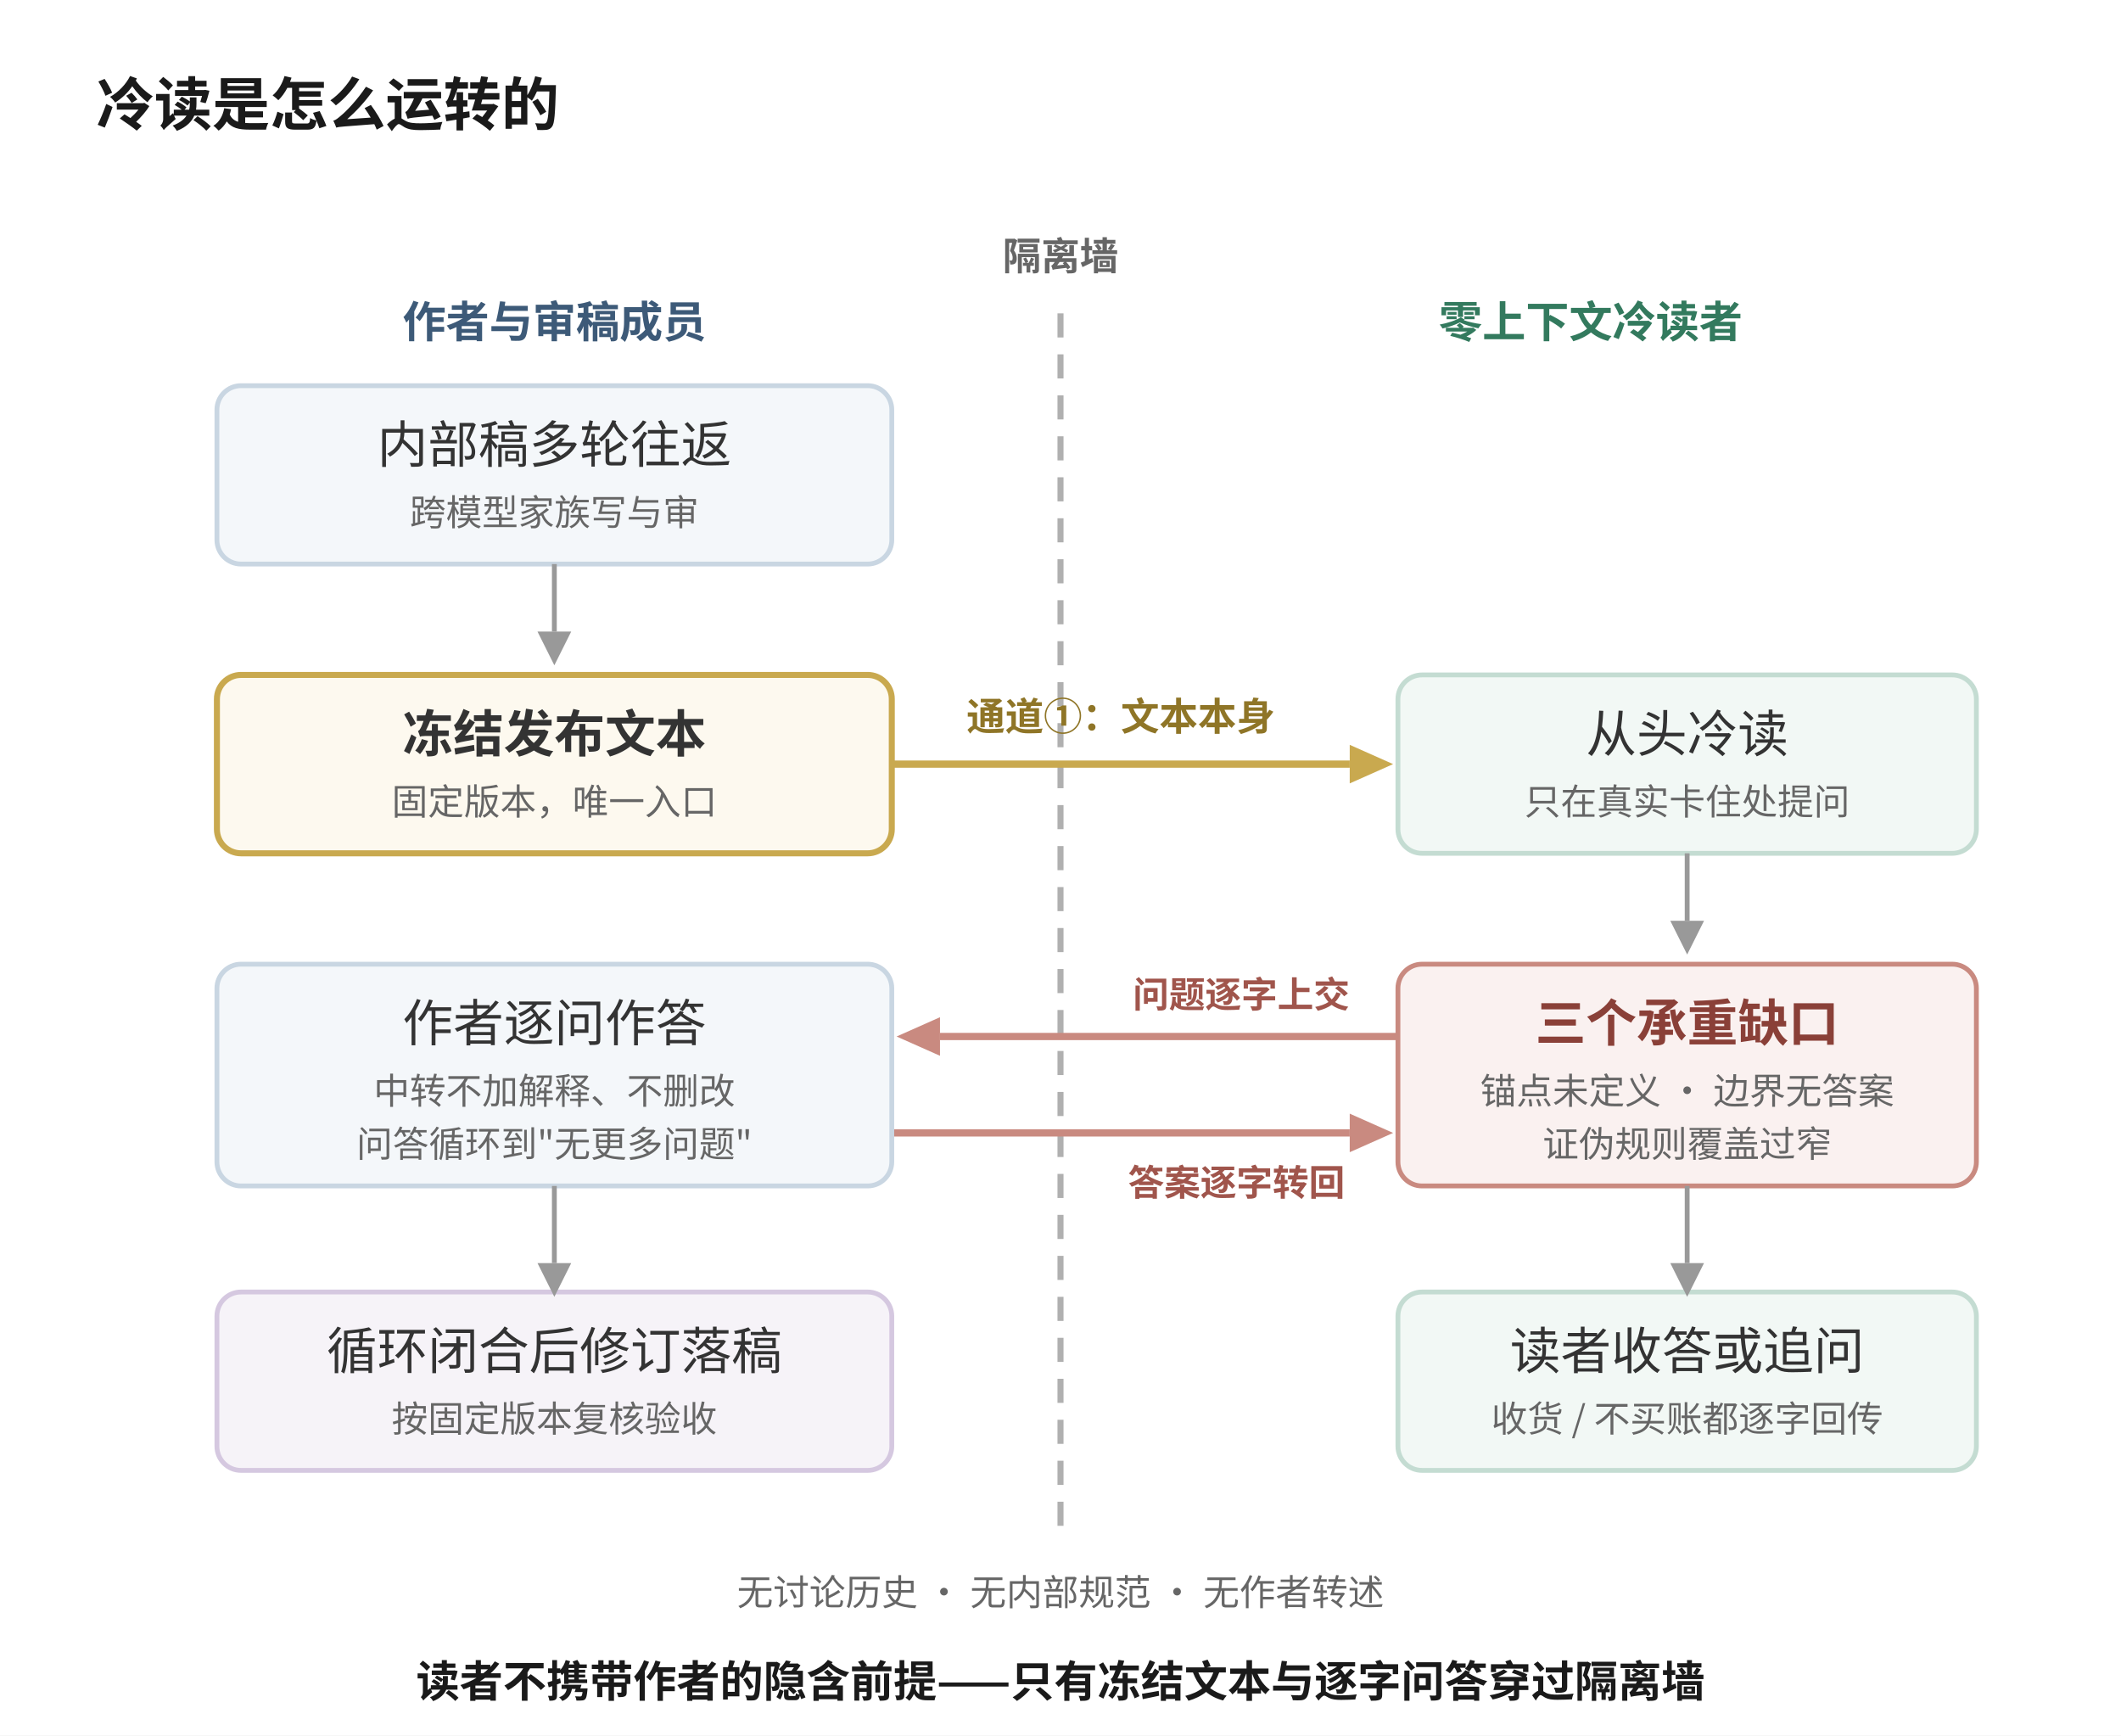
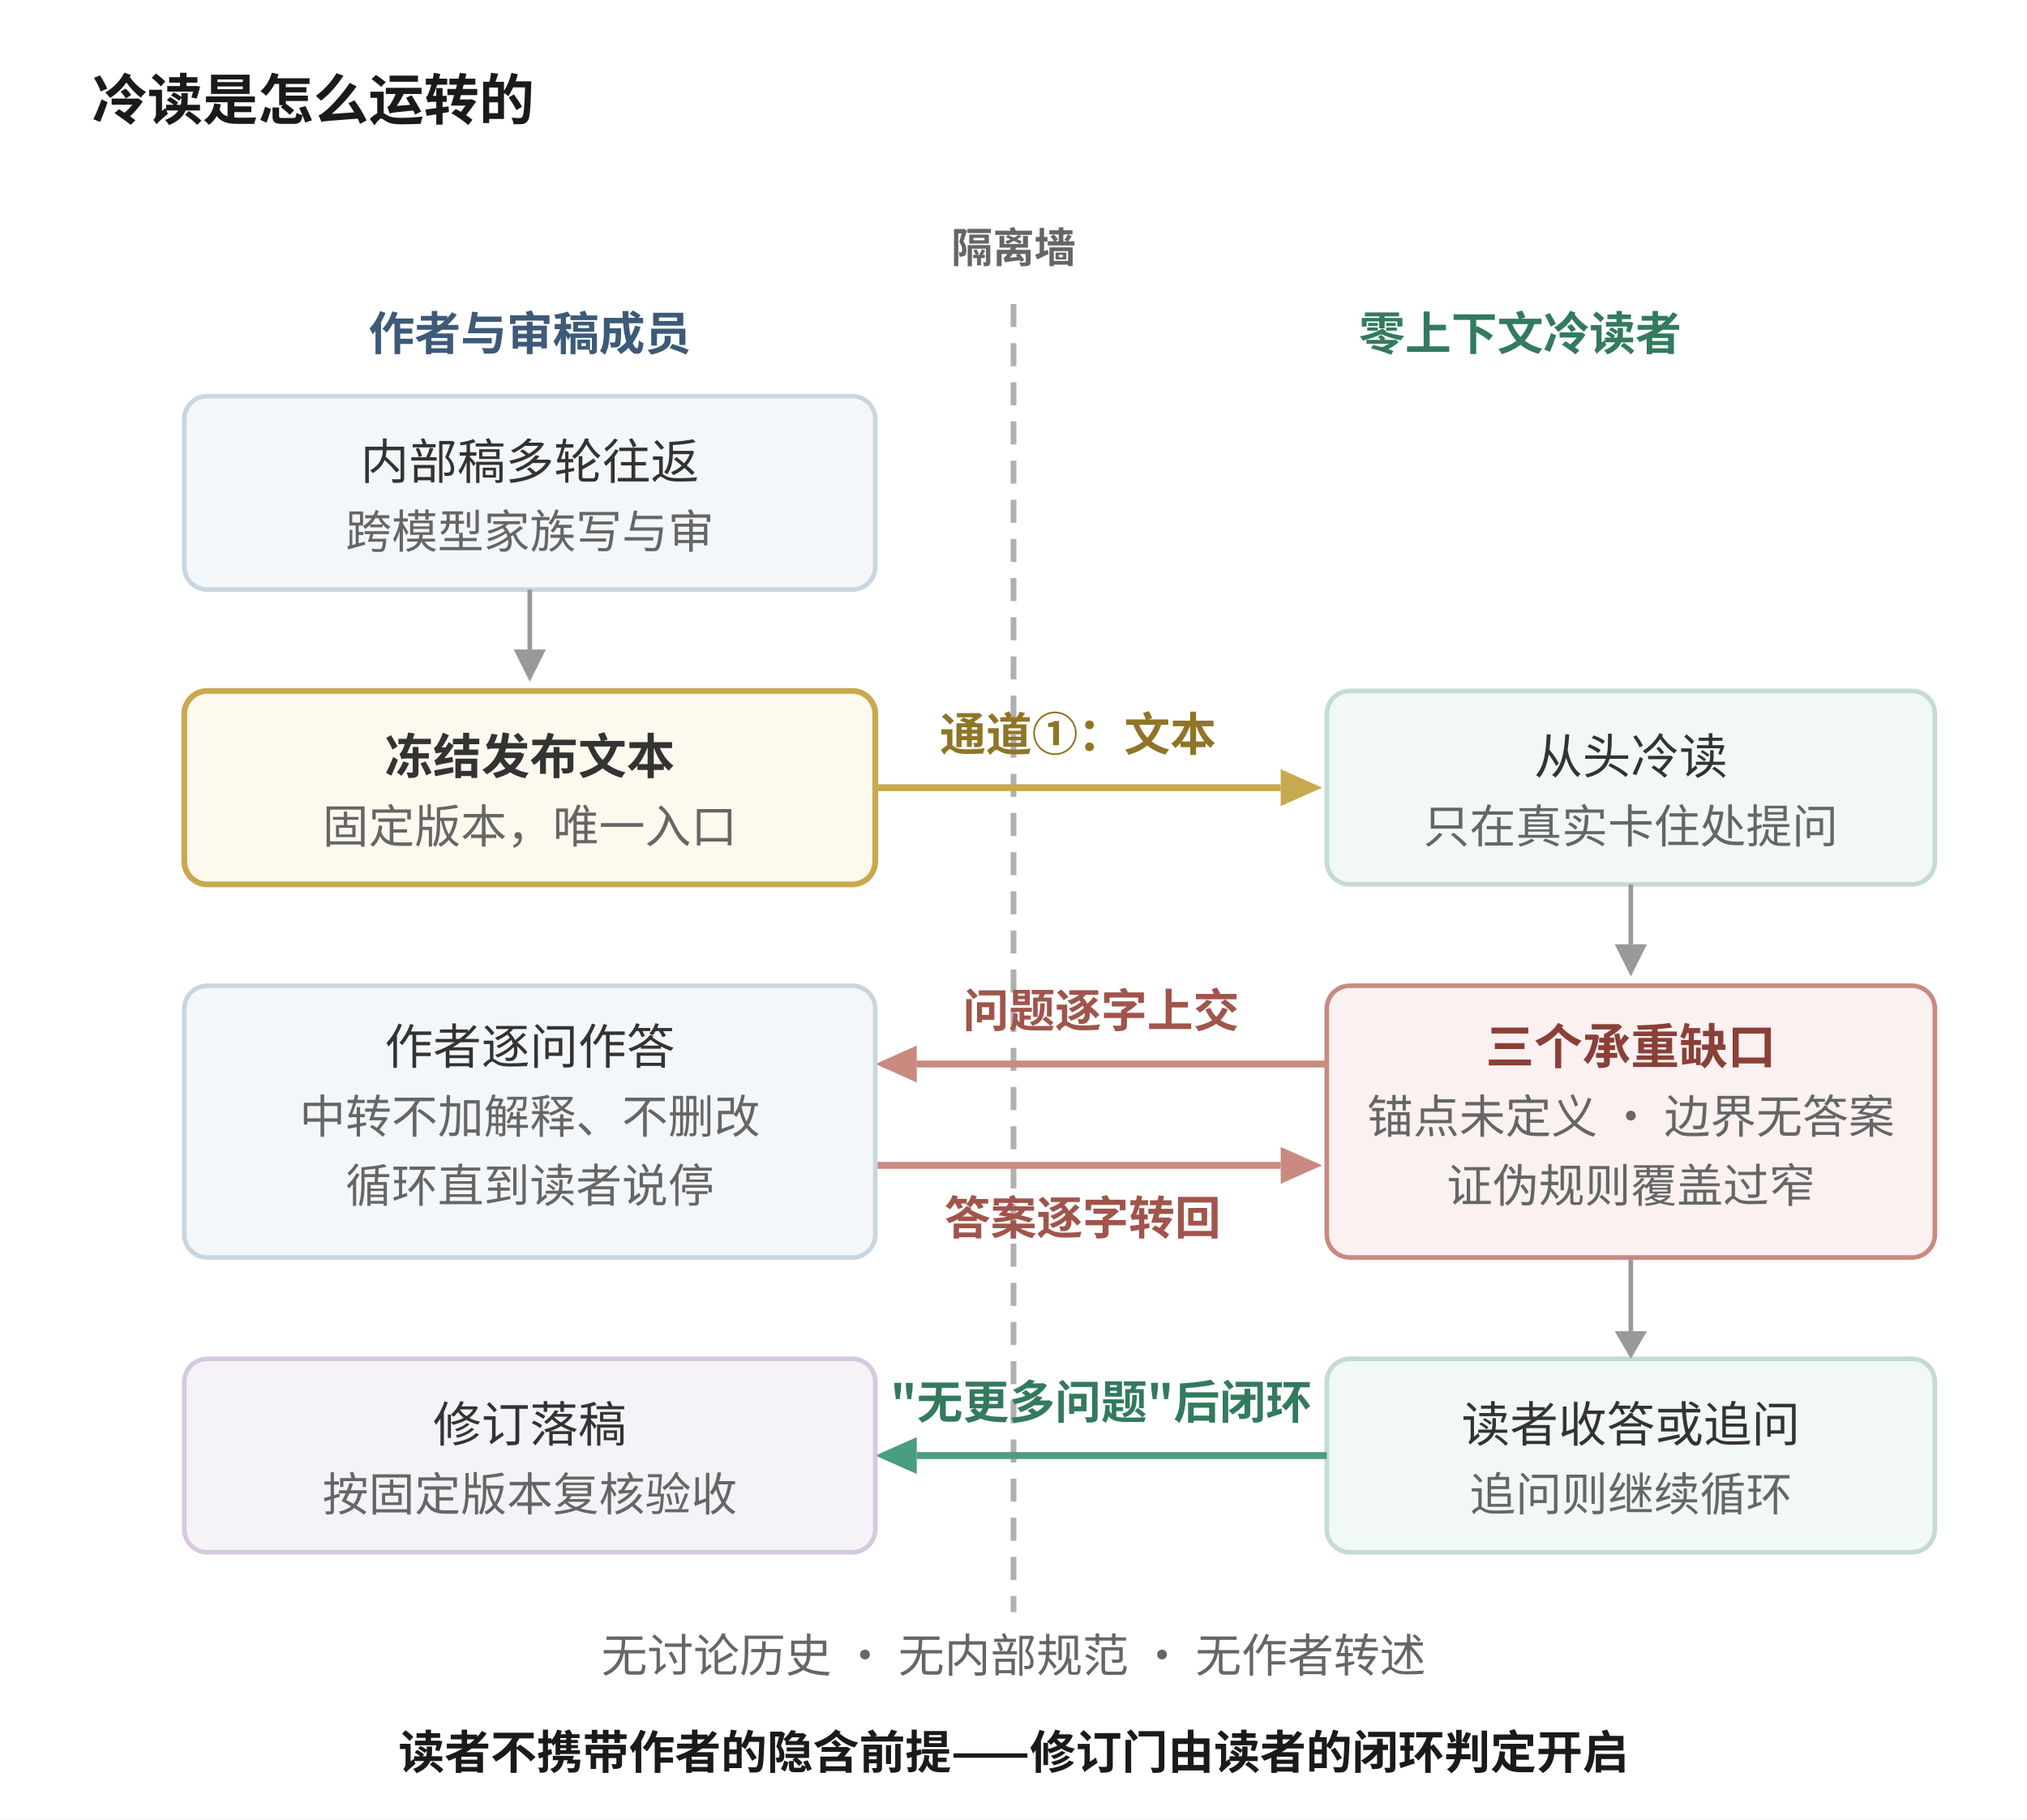
- <svg xmlns="http://www.w3.org/2000/svg" width="880" height="720" viewBox="0 0 880 720" font-family="PingFang SC, Noto Sans CJK SC, Helvetica Neue, sans-serif">
-   <rect width="880" height="720" fill="#ffffff" />
+ <svg xmlns="http://www.w3.org/2000/svg" width="880" height="790" viewBox="0 0 880 790" font-family="PingFang SC, Noto Sans CJK SC, Helvetica Neue, sans-serif">
+   <rect width="880" height="790" fill="#ffffff" />
  <text x="40" y="52" font-size="24" font-weight="600" fill="#1a1a1a">冷读是怎么运转的</text>
-   <line x1="440" y1="130" x2="440" y2="640" stroke="#b0b0b0" stroke-width="2.5" stroke-dasharray="10 7" />
-   <text x="440" y="112" font-size="16" font-weight="600" fill="#666666" text-anchor="middle">隔离墙</text>
-   <text x="440" y="666" font-size="15" fill="#666666" text-anchor="middle">无讨论历史 · 无内部规范 · 无作者转述</text>
-   <text x="230" y="140" font-size="18" font-weight="600" fill="#3d5a78" text-anchor="middle">作者与审稿成员</text>
-   <text x="660" y="140" font-size="18" font-weight="600" fill="#337a5e" text-anchor="middle">零上下文冷读者</text>
-   <rect x="90" y="160" width="280" height="74" rx="10" fill="#f4f7fa" stroke="#c9d6e2" stroke-width="2" />
-   <text x="230" y="192" font-size="21" fill="#333333" text-anchor="middle">内部稿多轮往返</text>
-   <text x="230" y="218" font-size="15" fill="#666666" text-anchor="middle">跨模型家族写与审</text>
-   <line x1="230" y1="234" x2="230" y2="262" stroke="#999999" stroke-width="2" />
-   <polygon points="223,262 230,276 237,262" fill="#999999" />
-   <rect x="90" y="280" width="280" height="74" rx="10" fill="#fdf9ef" stroke="#c9a94f" stroke-width="2.5" />
-   <text x="230" y="312" font-size="21" font-weight="600" fill="#333333" text-anchor="middle">冻结发布文本</text>
-   <text x="230" y="338" font-size="15" fill="#666666" text-anchor="middle">固定版本，唯一入口</text>
-   <line x1="370" y1="317" x2="560" y2="317" stroke="#c9a94f" stroke-width="3" />
-   <polygon points="560,309 578,317 560,325" fill="#c9a94f" />
-   <text x="465" y="303" font-size="16" font-weight="600" fill="#8f7527" text-anchor="middle">通道①：文本本身</text>
-   <rect x="580" y="280" width="240" height="74" rx="10" fill="#f2f8f5" stroke="#c4dcd2" stroke-width="2" />
-   <text x="700" y="312" font-size="21" fill="#333333" text-anchor="middle">从头冷读</text>
-   <text x="700" y="338" font-size="15" fill="#666666" text-anchor="middle">只在真实卡住处提问</text>
-   <line x1="700" y1="354" x2="700" y2="382" stroke="#999999" stroke-width="2" />
-   <polygon points="693,382 700,396 707,382" fill="#999999" />
-   <rect x="580" y="400" width="240" height="92" rx="10" fill="#faf1f0" stroke="#c98a80" stroke-width="2" />
-   <text x="700" y="432" font-size="21" font-weight="600" fill="#8a4038" text-anchor="middle">三个承重缺口</text>
-   <text x="700" y="458" font-size="15" fill="#666666" text-anchor="middle">锚点未定义 · 边界无答案</text>
-   <text x="700" y="480" font-size="15" fill="#666666" text-anchor="middle">证伪规则覆盖过窄</text>
-   <line x1="580" y1="430" x2="390" y2="430" stroke="#c98a80" stroke-width="3" />
-   <polygon points="390,422 372,430 390,438" fill="#c98a80" />
-   <text x="470" y="418" font-size="15" font-weight="600" fill="#a0554c">问题逐字上交</text>
-   <line x1="370" y1="470" x2="560" y2="470" stroke="#c98a80" stroke-width="3" />
-   <polygon points="560,462 578,470 560,478" fill="#c98a80" />
-   <text x="468" y="496" font-size="15" font-weight="600" fill="#a0554c">答案逐字转回</text>
-   <rect x="90" y="400" width="280" height="92" rx="10" fill="#f4f7fa" stroke="#c9d6e2" stroke-width="2" />
-   <text x="230" y="432" font-size="21" fill="#333333" text-anchor="middle">作者逐问作答</text>
-   <text x="230" y="458" font-size="15" fill="#666666" text-anchor="middle">中转不加解释、不删改</text>
-   <text x="230" y="480" font-size="15" fill="#666666" text-anchor="middle">问答循环到"无更多问题"</text>
-   <rect x="580" y="536" width="240" height="74" rx="10" fill="#f2f8f5" stroke="#c4dcd2" stroke-width="2" />
-   <text x="700" y="568" font-size="21" fill="#333333" text-anchor="middle">读者收答或追问</text>
-   <text x="700" y="594" font-size="15" fill="#666666" text-anchor="middle">收货 / 不买账都逐字回传</text>
-   <line x1="700" y1="492" x2="700" y2="524" stroke="#999999" stroke-width="2" />
-   <polygon points="693,524 700,538 707,524" fill="#999999" />
-   <rect x="90" y="536" width="280" height="74" rx="10" fill="#f6f3f8" stroke="#d5c8e0" stroke-width="2" />
-   <text x="230" y="568" font-size="21" fill="#333333" text-anchor="middle">循环闭合后修订落稿</text>
-   <text x="230" y="594" font-size="15" fill="#666666" text-anchor="middle">按固定版本复核验收</text>
-   <line x1="230" y1="492" x2="230" y2="524" stroke="#999999" stroke-width="2" />
-   <polygon points="223,524 230,538 237,524" fill="#999999" />
-   <text x="440" y="704" font-size="18" font-weight="600" fill="#1a1a1a" text-anchor="middle">读者不携带作者的隐含前提——只有冻结文本与逐字问答穿过隔离墙</text>
+   <line x1="440" y1="132" x2="440" y2="700" stroke="#b0b0b0" stroke-width="2.5" stroke-dasharray="10 7" />
+   <text x="440" y="114" font-size="18" font-weight="600" fill="#666666" text-anchor="middle">隔离墙</text>
+   <text x="440" y="726" font-size="20" fill="#666666" text-anchor="middle">无讨论历史 · 无内部规范 · 无作者转述</text>
+   <text x="230" y="152" font-size="20" font-weight="600" fill="#3d5a78" text-anchor="middle">作者与审稿成员</text>
+   <text x="660" y="152" font-size="20" font-weight="600" fill="#337a5e" text-anchor="middle">零上下文冷读者</text>
+   <rect x="80" y="172" width="300" height="84" rx="10" fill="#f4f7fa" stroke="#c9d6e2" stroke-width="2" />
+   <text x="230" y="208" font-size="21" fill="#333333" text-anchor="middle">内部稿多轮往返</text>
+   <text x="230" y="238" font-size="20" fill="#666666" text-anchor="middle">跨模型家族写与审</text>
+   <line x1="230" y1="256" x2="230" y2="282" stroke="#999999" stroke-width="2" />
+   <polygon points="223,282 230,296 237,282" fill="#999999" />
+   <rect x="80" y="300" width="300" height="84" rx="10" fill="#fdf9ef" stroke="#c9a94f" stroke-width="2.5" />
+   <text x="230" y="336" font-size="21" font-weight="600" fill="#333333" text-anchor="middle">冻结发布文本</text>
+   <text x="230" y="366" font-size="20" fill="#666666" text-anchor="middle">固定版本，唯一入口</text>
+   <line x1="380" y1="342" x2="556" y2="342" stroke="#c9a94f" stroke-width="3" />
+   <polygon points="556,334 574,342 556,350" fill="#c9a94f" />
+   <text x="468" y="326" font-size="20" font-weight="600" fill="#8f7527" text-anchor="middle">通道①：文本</text>
+   <rect x="576" y="300" width="264" height="84" rx="10" fill="#f2f8f5" stroke="#c4dcd2" stroke-width="2" />
+   <text x="708" y="336" font-size="21" fill="#333333" text-anchor="middle">从头冷读</text>
+   <text x="708" y="366" font-size="20" fill="#666666" text-anchor="middle">只在真实卡住处提问</text>
+   <line x1="708" y1="384" x2="708" y2="410" stroke="#999999" stroke-width="2" />
+   <polygon points="701,410 708,424 715,410" fill="#999999" />
+   <rect x="576" y="428" width="264" height="118" rx="10" fill="#faf1f0" stroke="#c98a80" stroke-width="2" />
+   <text x="708" y="462" font-size="21" font-weight="600" fill="#8a4038" text-anchor="middle">三个承重缺口</text>
+   <text x="708" y="492" font-size="20" fill="#666666" text-anchor="middle">锚点未定义 · 边界无答案</text>
+   <text x="708" y="522" font-size="20" fill="#666666" text-anchor="middle">证伪规则覆盖过窄</text>
+   <line x1="576" y1="462" x2="398" y2="462" stroke="#c98a80" stroke-width="3" />
+   <polygon points="398,454 380,462 398,470" fill="#c98a80" />
+   <text x="478" y="446" font-size="20" font-weight="600" fill="#a0554c" text-anchor="middle">问题逐字上交</text>
+   <line x1="380" y1="506" x2="556" y2="506" stroke="#c98a80" stroke-width="3" />
+   <polygon points="556,498 574,506 556,514" fill="#c98a80" />
+   <text x="470" y="536" font-size="20" font-weight="600" fill="#a0554c" text-anchor="middle">答案逐字转回</text>
+   <rect x="80" y="428" width="300" height="118" rx="10" fill="#f4f7fa" stroke="#c9d6e2" stroke-width="2" />
+   <text x="230" y="462" font-size="21" fill="#333333" text-anchor="middle">作者逐问作答</text>
+   <text x="230" y="492" font-size="20" fill="#666666" text-anchor="middle">中转不加解释、不删改</text>
+   <text x="230" y="522" font-size="20" fill="#666666" text-anchor="middle">循环直到读者说停</text>
+   <rect x="576" y="590" width="264" height="84" rx="10" fill="#f2f8f5" stroke="#c4dcd2" stroke-width="2" />
+   <text x="708" y="626" font-size="21" fill="#333333" text-anchor="middle">读者收答或追问</text>
+   <text x="708" y="656" font-size="20" fill="#666666" text-anchor="middle">追问则继续循环</text>
+   <line x1="708" y1="546" x2="708" y2="578" stroke="#999999" stroke-width="2" />
+   <polygon points="701,578 708,590 715,578" fill="#999999" />
+   <line x1="576" y1="632" x2="398" y2="632" stroke="#4a9d7f" stroke-width="3" />
+   <polygon points="398,624 380,632 398,640" fill="#4a9d7f" />
+   <text x="478" y="616" font-size="20" font-weight="600" fill="#337a5e" text-anchor="middle">"无更多问题"后闭环</text>
+   <rect x="80" y="590" width="300" height="84" rx="10" fill="#f6f3f8" stroke="#d5c8e0" stroke-width="2" />
+   <text x="230" y="626" font-size="21" fill="#333333" text-anchor="middle">修订落稿</text>
+   <text x="230" y="656" font-size="20" fill="#666666" text-anchor="middle">按固定版本复核验收</text>
+   <text x="440" y="768" font-size="20" font-weight="600" fill="#1a1a1a" text-anchor="middle">读者不携带作者的隐含前提——修订门由读者的闭环判定开启</text>
</svg>
